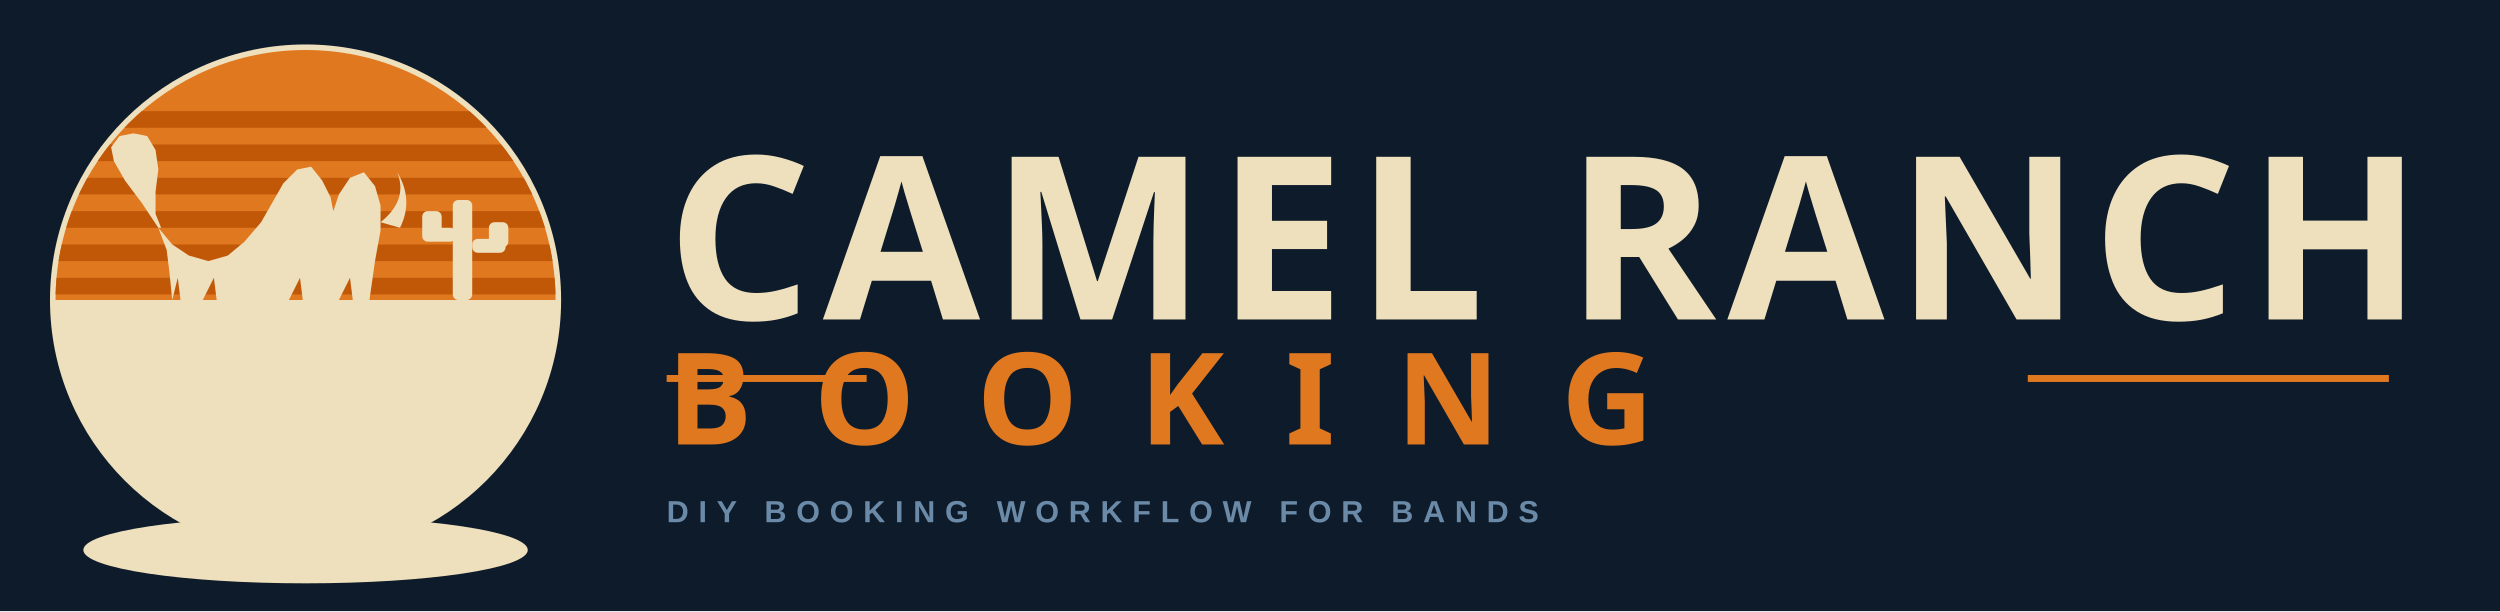
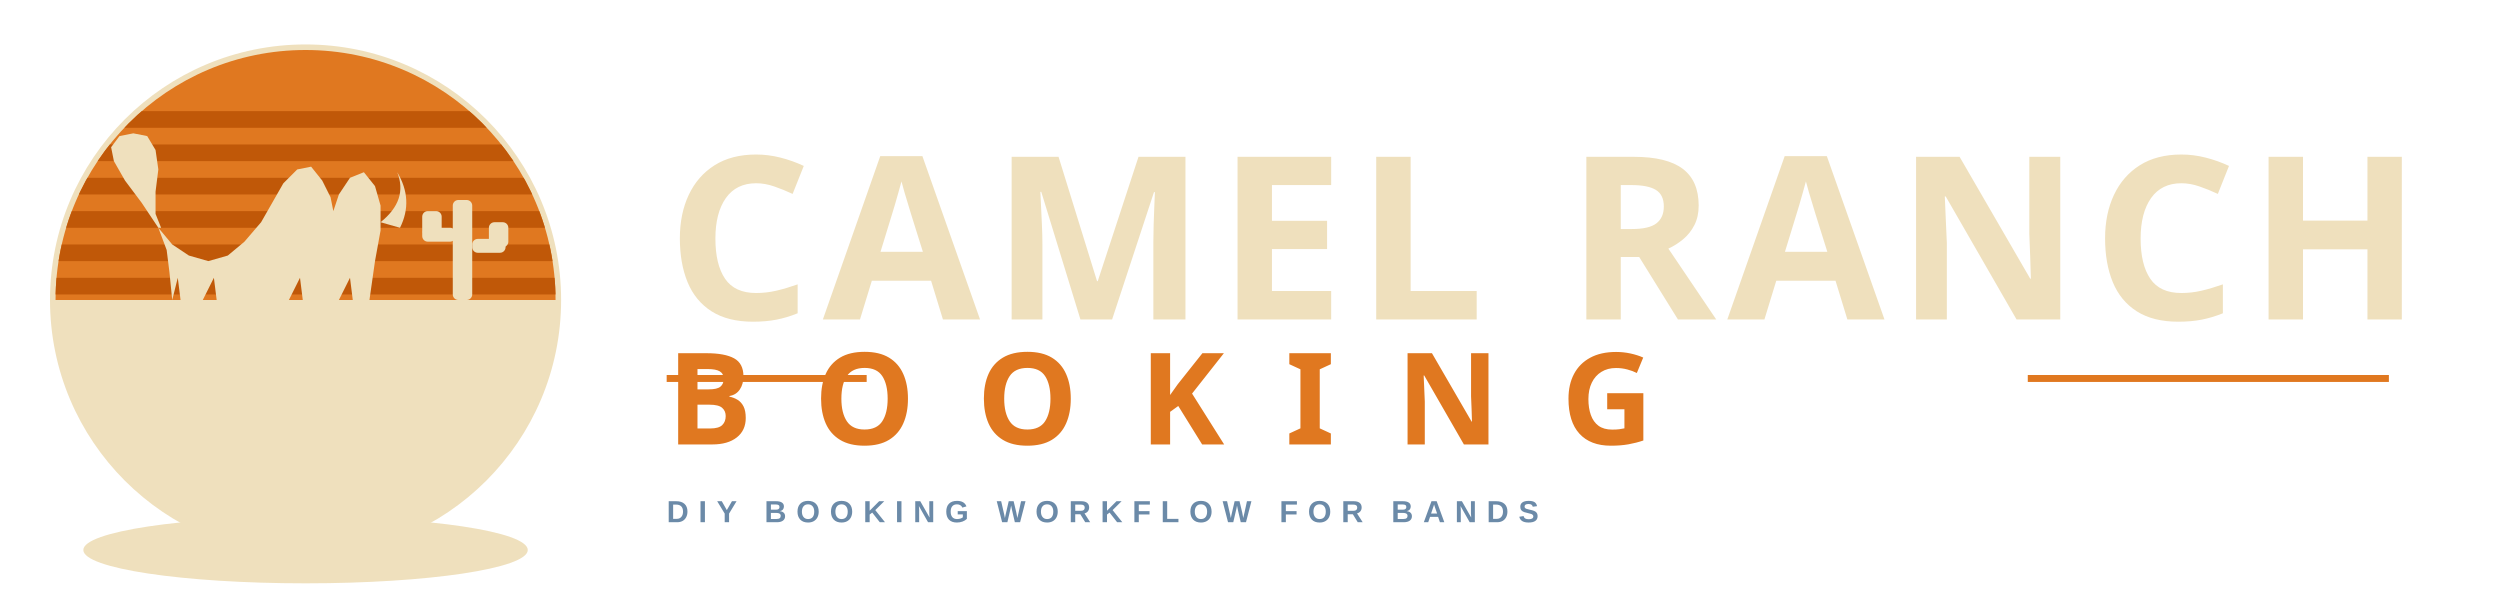
<svg xmlns="http://www.w3.org/2000/svg" viewBox="0 0 900 220" width="900" height="220">
-   <rect width="900" height="220" fill="#0D1B2A" />
  <circle cx="110" cy="108" r="90" fill="none" stroke="#EFE0BD" stroke-width="4" />
  <path d="M 20 108 A 90 90 0 0 0 200 108 Z" fill="#EFE0BD" />
  <path d="M 20 108 A 90 90 0 0 1 200 108 Z" fill="#E07820" />
  <clipPath id="banner-topclip">
    <path d="M 20 108 A 90 90 0 0 1 200 108 Z" />
  </clipPath>
  <g clip-path="url(#banner-topclip)">
    <rect x="20" y="40" width="180" height="6" fill="#C05808" />
    <rect x="20" y="52" width="180" height="6" fill="#C05808" />
    <rect x="20" y="64" width="180" height="6" fill="#C05808" />
    <rect x="20" y="76" width="180" height="6" fill="#C05808" />
    <rect x="20" y="88" width="180" height="6" fill="#C05808" />
    <rect x="20" y="100" width="180" height="6" fill="#C05808" />
  </g>
  <ellipse cx="110" cy="198" rx="80" ry="12" fill="#EFE0BD" />
  <g fill="#EFE0BD">
    <rect x="163" y="72" width="7" height="36" rx="2" />
    <rect x="152" y="82" width="12" height="5" rx="2" />
    <rect x="152" y="76" width="7" height="9" rx="2" />
    <rect x="170" y="86" width="12" height="5" rx="2" />
    <rect x="176" y="80" width="7" height="9" rx="2" />
  </g>
  <path d="     M 62 108 L 61 98 L 60 90 L 57 82     L 62 88 L 68 92 L 75 94     L 82 92 L 88 87 L 94 80     L 98 73 L 102 66 L 107 61 L 112 60     L 116 65 L 119 71 L 120 76     L 122 70 L 126 64 L 131 62     L 135 67 L 137 74 L 137 83 L 135 94 L 133 108     L 127 108 L 126 100 L 122 108     L 109 108 L 108 100 L 104 108     L 78 108 L 77 100 L 73 108     L 65 108 L 64 100 L 62 108     Z   " fill="#EFE0BD" />
  <path d="     M 57 82 L 51 73 L 45 65 L 41 58     L 40 53 L 43 49 L 48 48 L 53 49     L 56 54 L 57 61 L 56 69 L 56 77 L 58 82     Z   " fill="#EFE0BD" />
  <path d="M 137 80 Q 147 72 143 62 Q 149 72 144 82 Z" fill="#EFE0BD" />
  <text x="240" y="115" font-family="'Bebas Neue', Impact, 'Arial Narrow', sans-serif" font-size="82" font-weight="900" fill="#EFE0BD" letter-spacing="4">CAMEL RANCH</text>
  <rect x="240" y="135" width="72" height="2.5" fill="#E07820" />
  <rect x="730" y="135" width="130" height="2.5" fill="#E07820" />
  <text x="240" y="160" font-family="'Bebas Neue', Impact, 'Arial Narrow', sans-serif" font-size="46" font-weight="700" fill="#E07820" letter-spacing="22">BOOKING</text>
  <text x="240" y="188" font-family="'Nunito', 'Segoe UI', Arial, sans-serif" font-size="11" font-weight="600" fill="#6B8AA8" letter-spacing="3.5">DIY BOOKING WORKFLOW FOR BANDS</text>
</svg>
